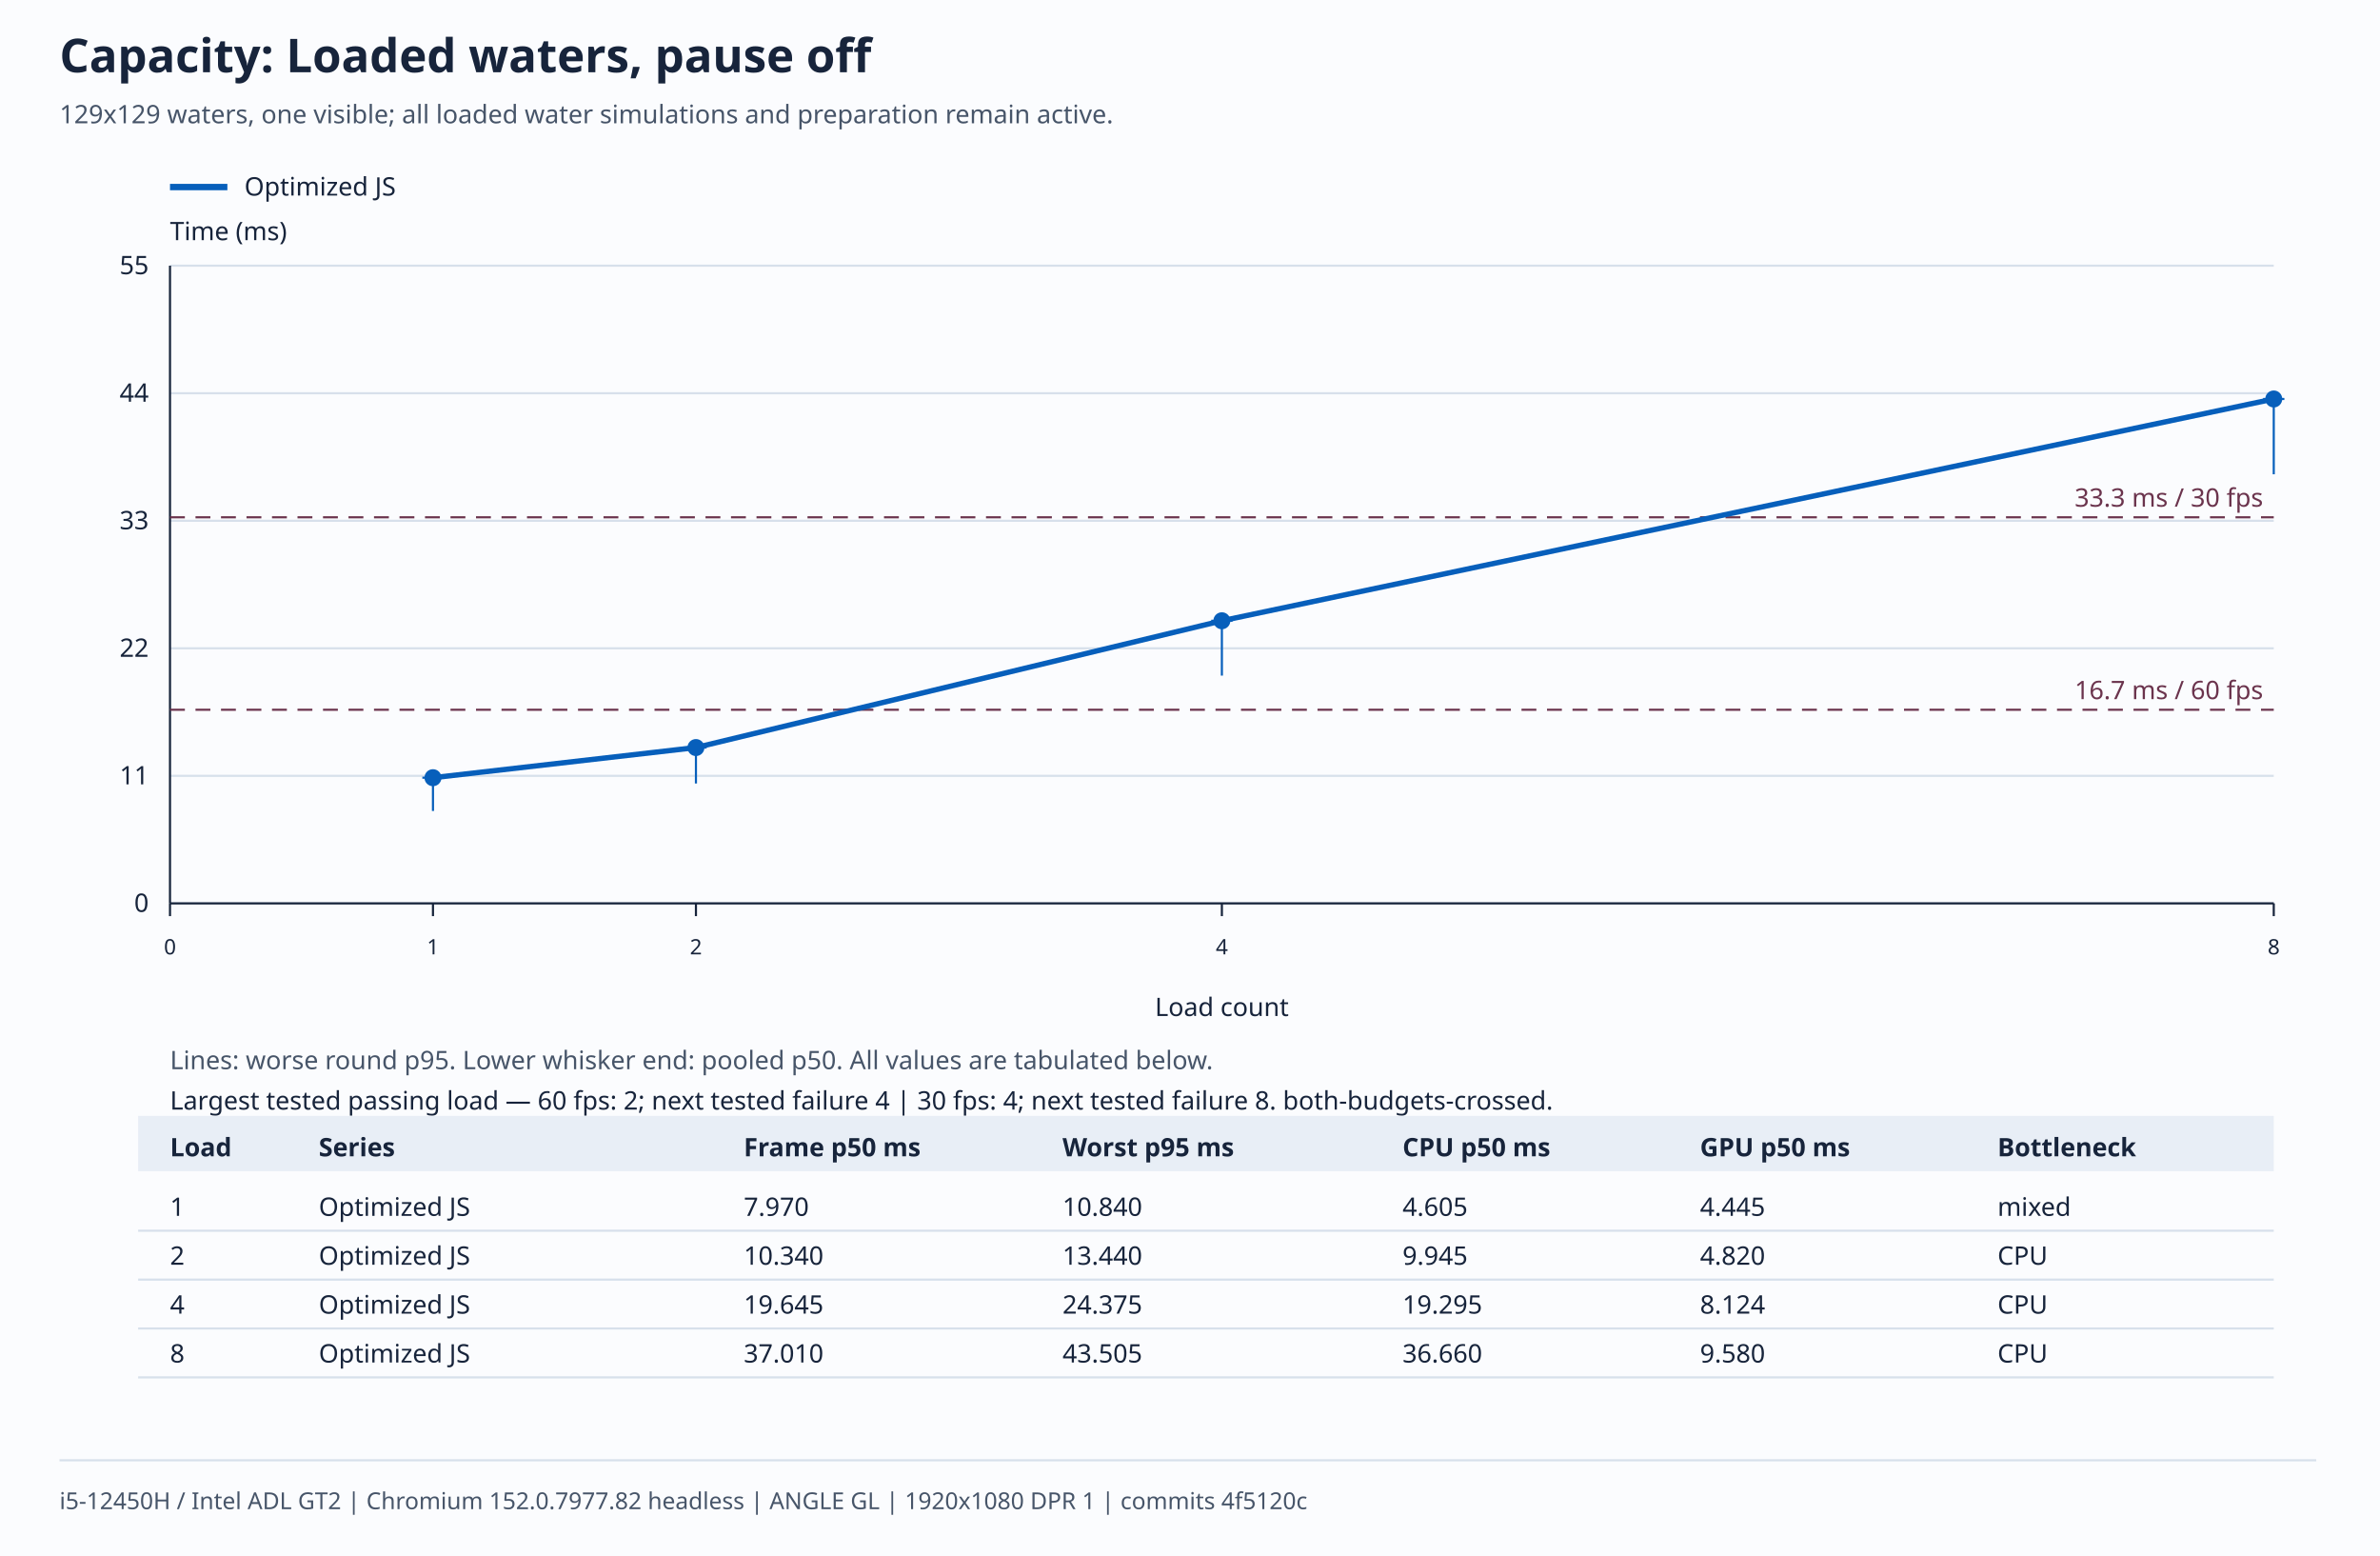
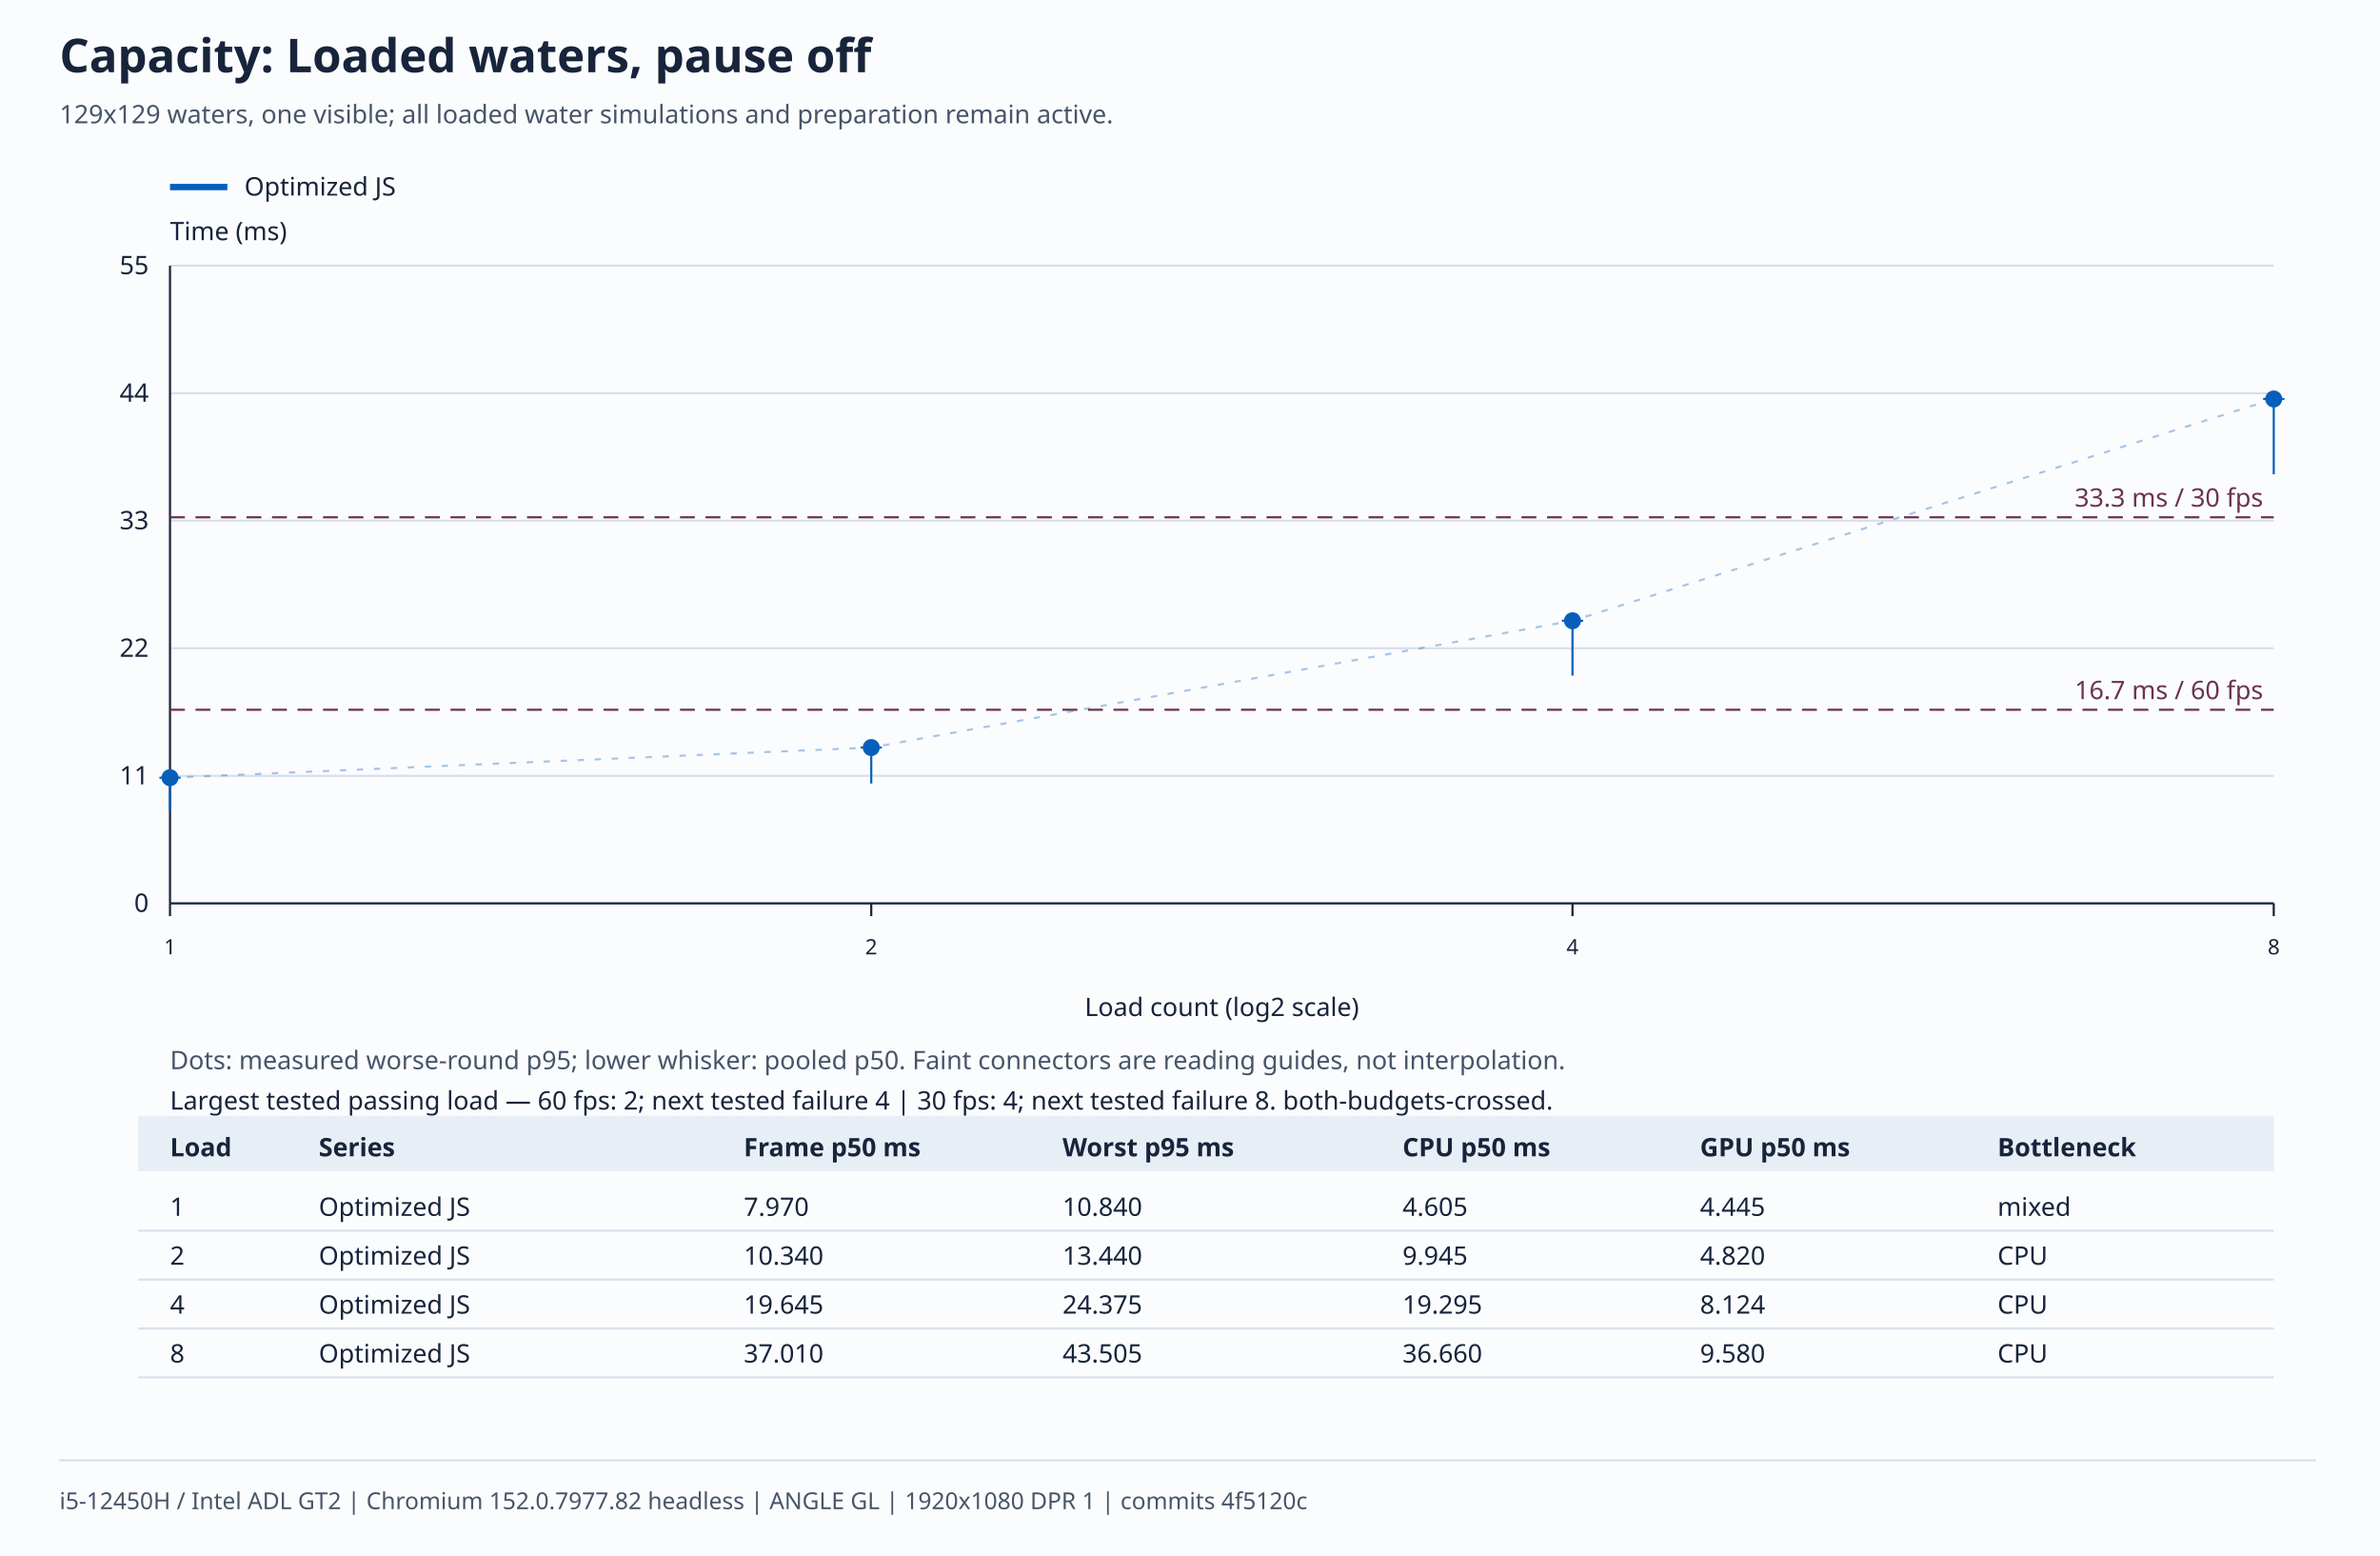
<svg xmlns="http://www.w3.org/2000/svg" width="1120" height="732" viewBox="0 0 1120 732" role="img" aria-labelledby="title desc">
  <rect width="1120" height="732" fill="#fbfcfe" />
  <g font-family="system-ui, sans-serif" fill="#17243b" font-size="12">
    <text x="28" y="34" font-size="22" font-weight="700">Capacity: Loaded waters, pause off</text>
    <text x="28" y="58" fill="#475569">129x129 waters, one visible; all loaded water simulations and preparation remain active.</text>
    <line x1="80" y1="425" x2="1070" y2="425" stroke="#d7e0eb" />
    <text x="70" y="429" text-anchor="end">0</text>
    <line x1="80" y1="365" x2="1070" y2="365" stroke="#d7e0eb" />
    <text x="70" y="369" text-anchor="end">11</text>
    <line x1="80" y1="305" x2="1070" y2="305" stroke="#d7e0eb" />
    <text x="70" y="309" text-anchor="end">22</text>
    <line x1="80" y1="245" x2="1070" y2="245" stroke="#d7e0eb" />
    <text x="70" y="249" text-anchor="end">33</text>
    <line x1="80" y1="185" x2="1070" y2="185" stroke="#d7e0eb" />
    <text x="70" y="189" text-anchor="end">44</text>
    <line x1="80" y1="125" x2="1070" y2="125" stroke="#d7e0eb" />
    <text x="70" y="129" text-anchor="end">55</text>
    <line x1="80" y1="125" x2="80" y2="425" stroke="#17243b" />
    <line x1="80" y1="425" x2="1070" y2="425" stroke="#17243b" />
    <text x="80" y="113">Time (ms)</text>
    <line x1="80" y1="333.909" x2="1070" y2="333.909" stroke="#6b344d" stroke-dasharray="7 5" />
    <text x="1065" y="328.909" text-anchor="end" fill="#6b344d">16.7 ms / 60 fps</text>
    <line x1="80" y1="243.364" x2="1070" y2="243.364" stroke="#6b344d" stroke-dasharray="7 5" />
    <text x="1065" y="238.364" text-anchor="end" fill="#6b344d">33.3 ms / 30 fps</text>
    <line x1="80" y1="425" x2="80" y2="431" stroke="#17243b" />
-     <text x="80" y="449" text-anchor="middle" font-size="10">0</text>
-     <line x1="203.75" y1="425" x2="203.75" y2="431" stroke="#17243b" />
-     <text x="203.75" y="449" text-anchor="middle" font-size="10">1</text>
-     <line x1="327.5" y1="425" x2="327.5" y2="431" stroke="#17243b" />
-     <text x="327.5" y="449" text-anchor="middle" font-size="10">2</text>
-     <line x1="575" y1="425" x2="575" y2="431" stroke="#17243b" />
-     <text x="575" y="449" text-anchor="middle" font-size="10">4</text>
+     <text x="80" y="449" text-anchor="middle" font-size="10">1</text>
+     <line x1="410" y1="425" x2="410" y2="431" stroke="#17243b" />
+     <text x="410" y="449" text-anchor="middle" font-size="10">2</text>
+     <line x1="740" y1="425" x2="740" y2="431" stroke="#17243b" />
+     <text x="740" y="449" text-anchor="middle" font-size="10">4</text>
    <line x1="1070" y1="425" x2="1070" y2="431" stroke="#17243b" />
    <text x="1070" y="449" text-anchor="middle" font-size="10">8</text>
-     <text x="575" y="478" text-anchor="middle">Load count</text>
-     <path d="M203.75 365.873 L327.5 351.691 L575 292.045 L1070 187.7" fill="none" stroke="#075fbb" stroke-width="2.5" />
-     <line x1="203.75" y1="381.527" x2="203.75" y2="365.873" stroke="#075fbb" />
-     <line x1="198.75" y1="365.873" x2="208.75" y2="365.873" stroke="#075fbb" />
-     <circle cx="203.75" cy="365.873" r="4" fill="#075fbb" />
-     <line x1="327.5" y1="368.6" x2="327.5" y2="351.691" stroke="#075fbb" />
-     <line x1="322.5" y1="351.691" x2="332.5" y2="351.691" stroke="#075fbb" />
-     <circle cx="327.5" cy="351.691" r="4" fill="#075fbb" />
-     <line x1="575" y1="317.845" x2="575" y2="292.045" stroke="#075fbb" />
-     <line x1="570" y1="292.045" x2="580" y2="292.045" stroke="#075fbb" />
-     <circle cx="575" cy="292.045" r="4" fill="#075fbb" />
+     <text x="575" y="478" text-anchor="middle">Load count (log2 scale)</text>
+     <path d="M80 365.873 L410 351.691 L740 292.045 L1070 187.7" fill="none" stroke="#075fbb" stroke-width="1" stroke-opacity="0.35" stroke-dasharray="3 5" />
+     <line x1="80" y1="381.527" x2="80" y2="365.873" stroke="#075fbb" />
+     <line x1="75" y1="365.873" x2="85" y2="365.873" stroke="#075fbb" />
+     <circle cx="80" cy="365.873" r="4" fill="#075fbb" />
+     <line x1="410" y1="368.6" x2="410" y2="351.691" stroke="#075fbb" />
+     <line x1="405" y1="351.691" x2="415" y2="351.691" stroke="#075fbb" />
+     <circle cx="410" cy="351.691" r="4" fill="#075fbb" />
+     <line x1="740" y1="317.845" x2="740" y2="292.045" stroke="#075fbb" />
+     <line x1="735" y1="292.045" x2="745" y2="292.045" stroke="#075fbb" />
+     <circle cx="740" cy="292.045" r="4" fill="#075fbb" />
    <line x1="1070" y1="223.127" x2="1070" y2="187.7" stroke="#075fbb" />
    <line x1="1065" y1="187.7" x2="1075" y2="187.7" stroke="#075fbb" />
    <circle cx="1070" cy="187.7" r="4" fill="#075fbb" />
    <line x1="80" y1="88" x2="107" y2="88" stroke="#075fbb" stroke-width="3" />
    <text x="115" y="92">Optimized JS</text>
-     <text x="80" y="503" fill="#475569">Lines: worse round p95. Lower whisker end: pooled p50. All values are tabulated below.</text>
+     <text x="80" y="503" fill="#475569">Dots: measured worse-round p95; lower whisker: pooled p50. Faint connectors are reading guides, not interpolation.</text>
    <text x="80" y="522">Largest tested passing load — 60 fps: 2; next tested failure 4 | 30 fps: 4; next tested failure 8. both-budgets-crossed.</text>
    <rect x="65" y="525" width="1005" height="26" fill="#e8eef6" />
    <text x="80" y="544" font-weight="700">Load</text>
    <text x="150" y="544" font-weight="700">Series</text>
    <text x="350" y="544" font-weight="700">Frame p50 ms</text>
    <text x="500" y="544" font-weight="700">Worst p95 ms</text>
    <text x="660" y="544" font-weight="700">CPU p50 ms</text>
    <text x="800" y="544" font-weight="700">GPU p50 ms</text>
    <text x="940" y="544" font-weight="700">Bottleneck</text>
    <text x="80" y="572">1</text>
    <text x="150" y="572">Optimized JS</text>
    <text x="350" y="572">7.970</text>
    <text x="500" y="572">10.840</text>
    <text x="660" y="572">4.605</text>
    <text x="800" y="572">4.445</text>
    <text x="940" y="572">mixed</text>
    <line x1="65" y1="579" x2="1070" y2="579" stroke="#d7e0eb" />
    <text x="80" y="595">2</text>
    <text x="150" y="595">Optimized JS</text>
    <text x="350" y="595">10.340</text>
    <text x="500" y="595">13.440</text>
    <text x="660" y="595">9.945</text>
    <text x="800" y="595">4.820</text>
    <text x="940" y="595">CPU</text>
    <line x1="65" y1="602" x2="1070" y2="602" stroke="#d7e0eb" />
    <text x="80" y="618">4</text>
    <text x="150" y="618">Optimized JS</text>
    <text x="350" y="618">19.645</text>
    <text x="500" y="618">24.375</text>
    <text x="660" y="618">19.295</text>
    <text x="800" y="618">8.124</text>
    <text x="940" y="618">CPU</text>
    <line x1="65" y1="625" x2="1070" y2="625" stroke="#d7e0eb" />
    <text x="80" y="641">8</text>
    <text x="150" y="641">Optimized JS</text>
    <text x="350" y="641">37.010</text>
    <text x="500" y="641">43.505</text>
    <text x="660" y="641">36.660</text>
    <text x="800" y="641">9.580</text>
    <text x="940" y="641">CPU</text>
    <line x1="65" y1="648" x2="1070" y2="648" stroke="#d7e0eb" />
    <line x1="28" y1="687" x2="1090" y2="687" stroke="#d7e0eb" />
    <text x="28" y="710" font-size="11" fill="#475569">i5-12450H / Intel ADL GT2 | Chromium 152.0.7977.82 headless | ANGLE GL | 1920x1080 DPR 1 | commits 4f5120c</text>
  </g>
</svg>
